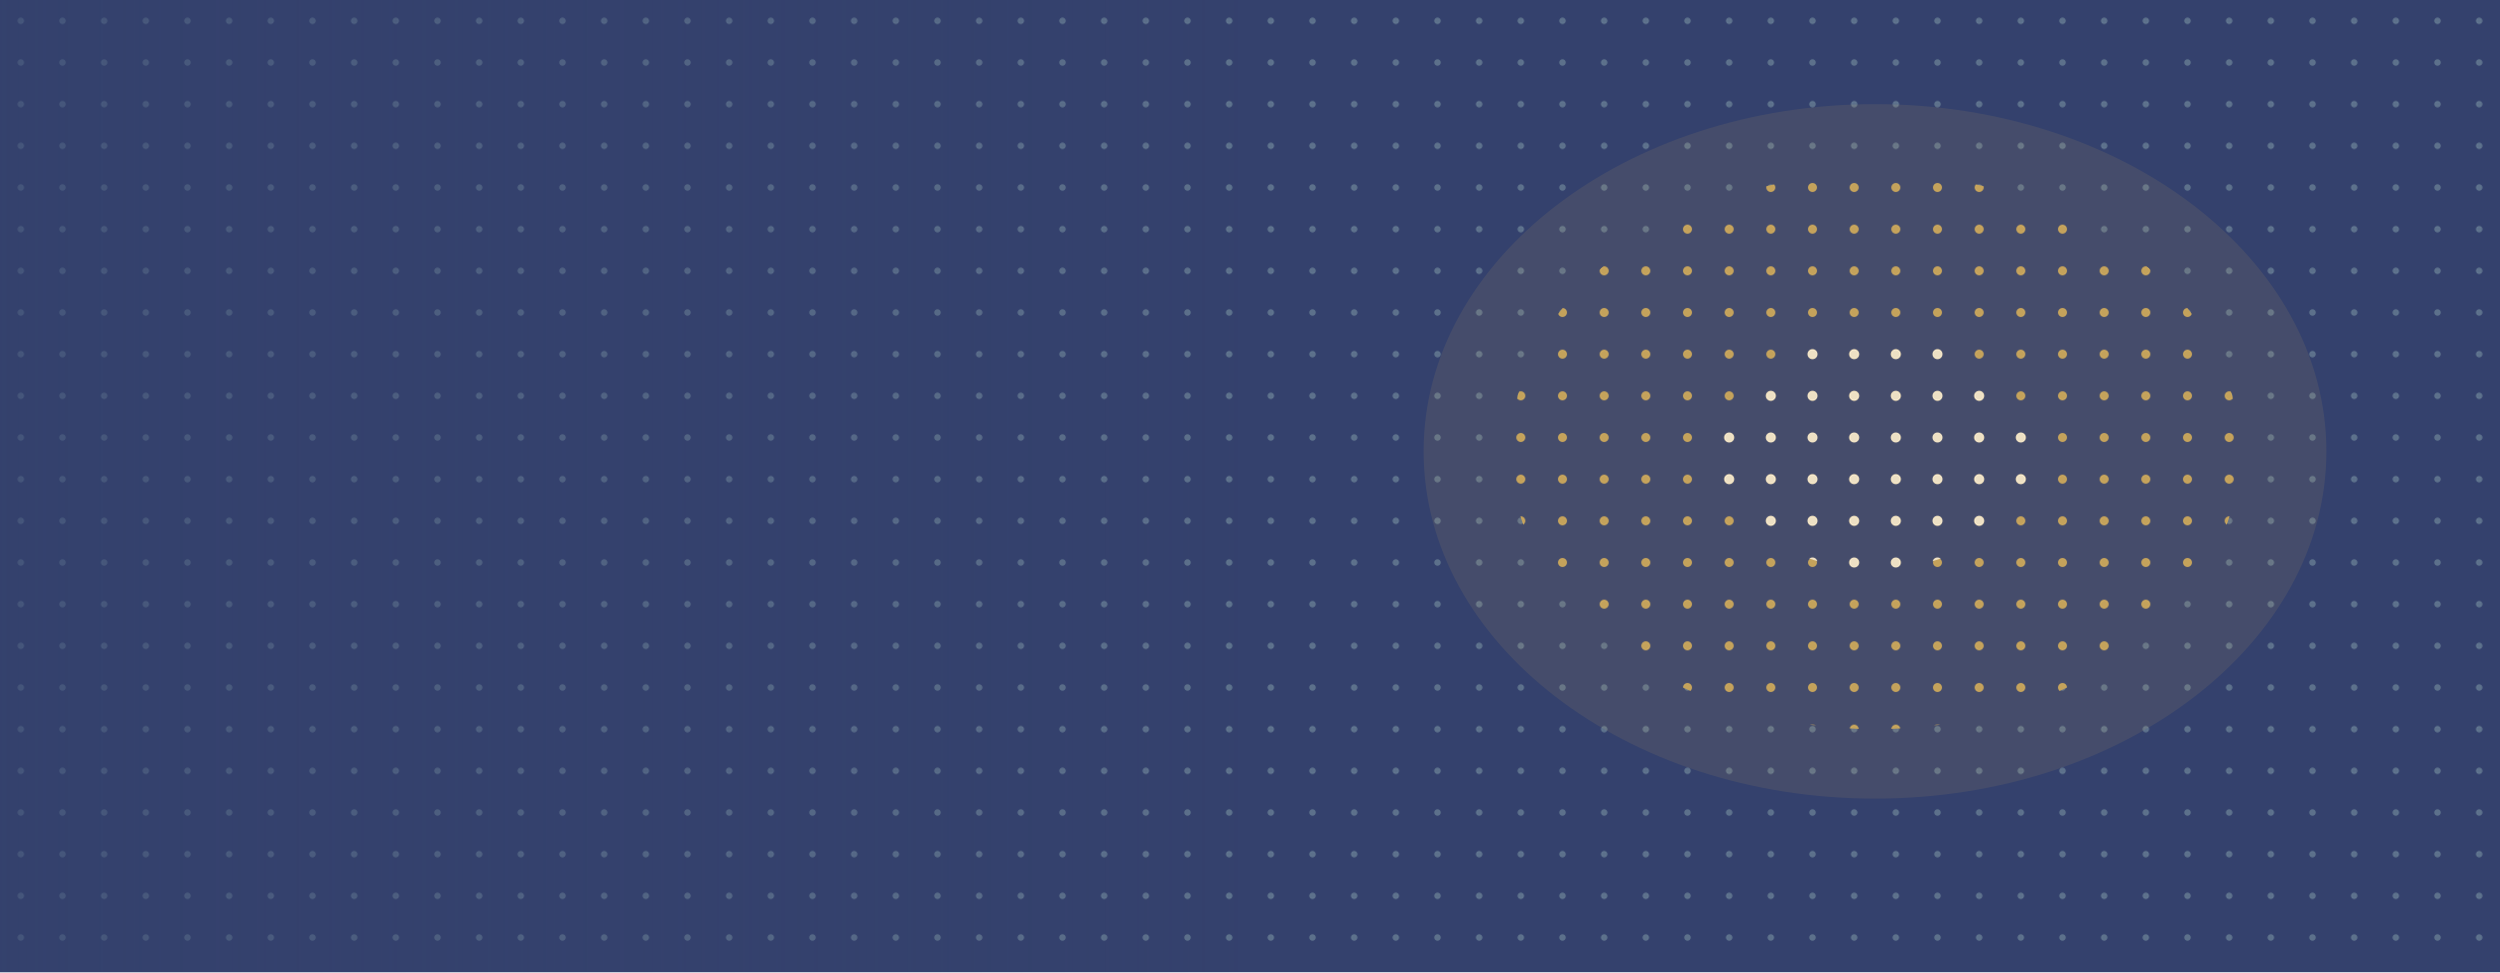
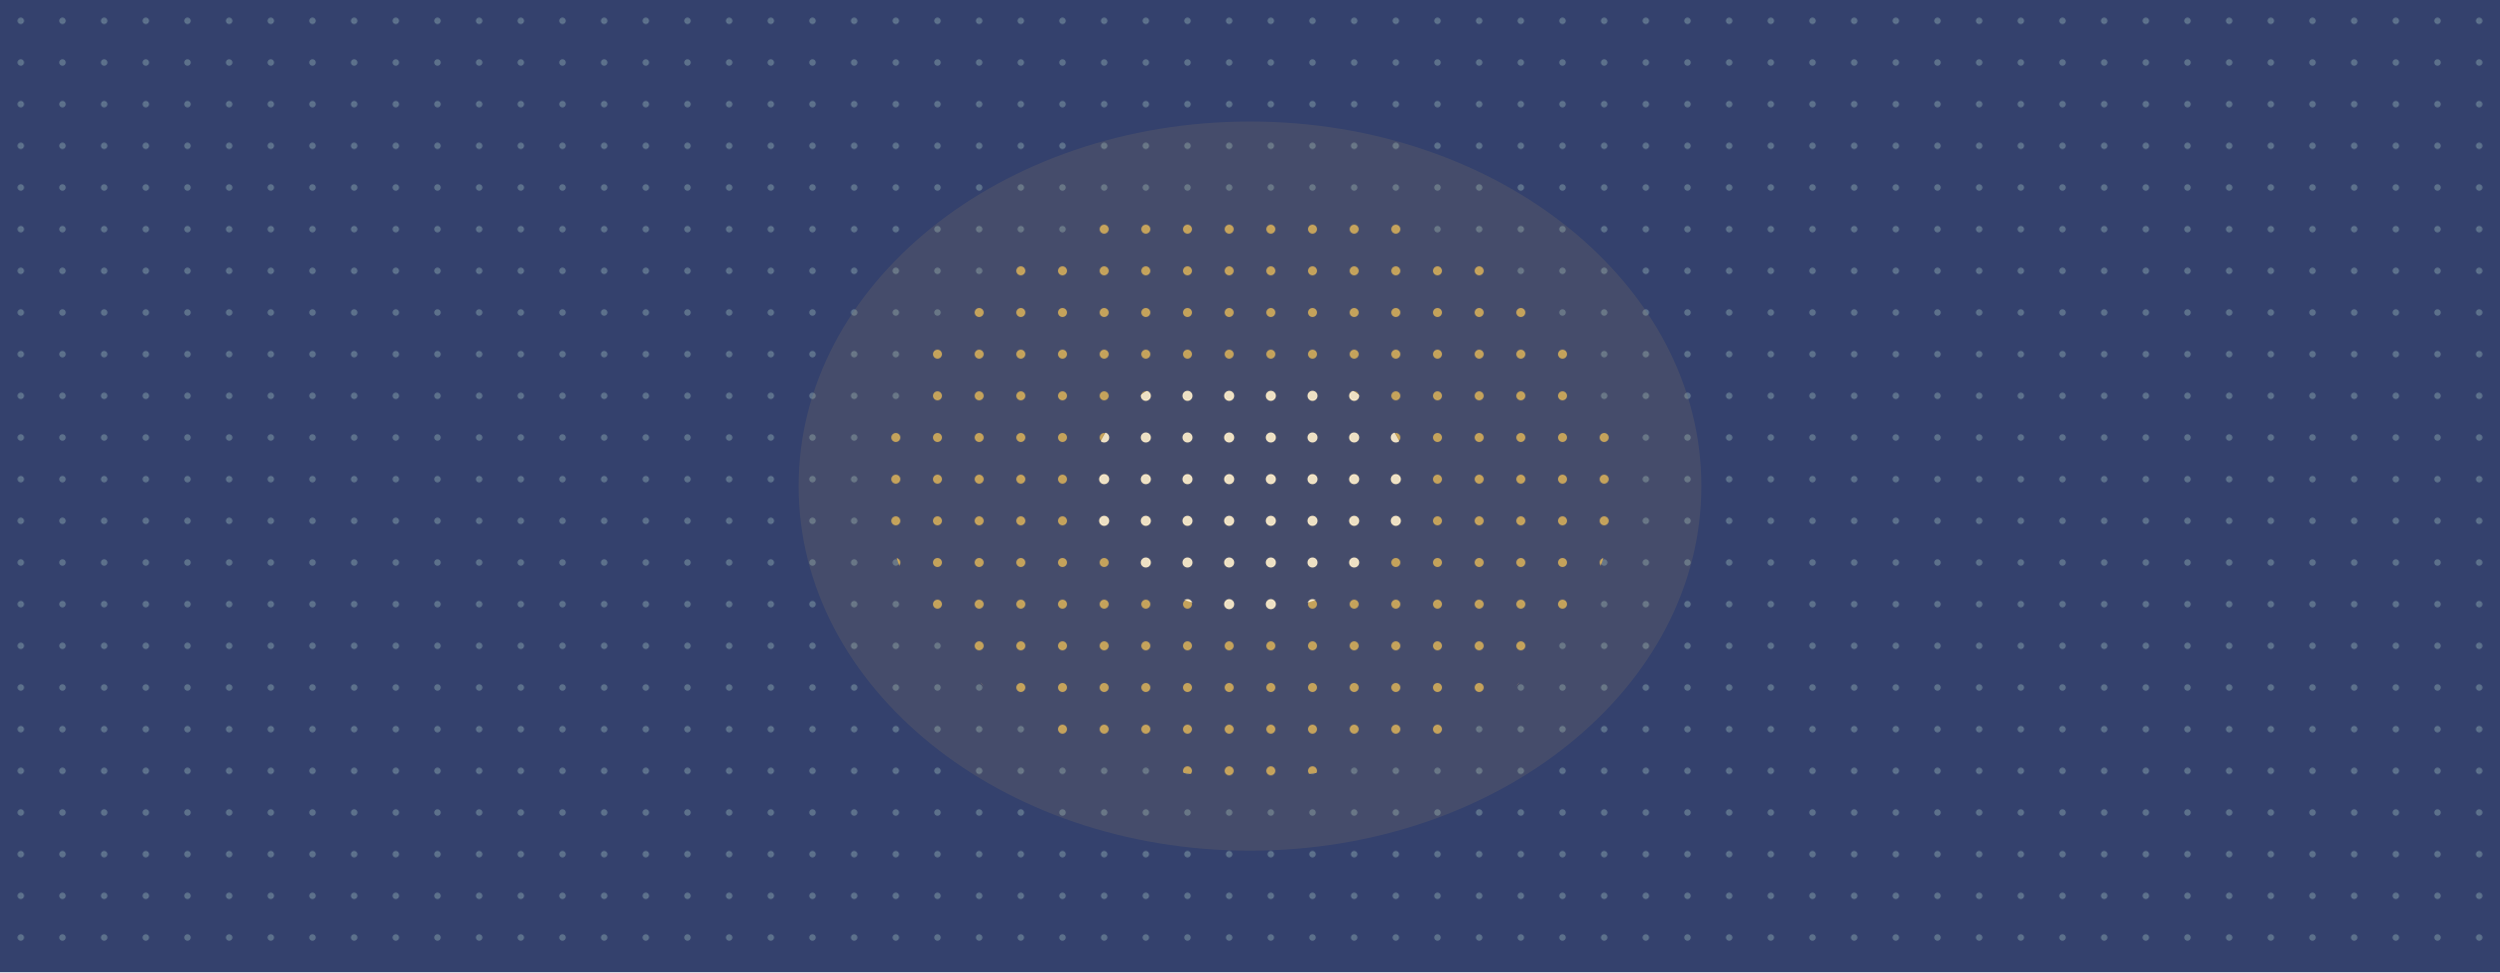
<svg xmlns="http://www.w3.org/2000/svg" width="1440" height="560" viewBox="0 0 1440 560" preserveAspectRatio="xMidYMid slice" role="img">
  <style>
.bloom{animation:drift 22s ease-in-out infinite;}
@keyframes drift{0%{transform:translate(0px,0px);}25%{transform:translate(-42px,36px);}50%{transform:translate(27px,63px);}75%{transform:translate(-12px,-27px);}100%{transform:translate(0px,0px);}}
.core{animation:pulse 6.5s ease-in-out infinite;}
@keyframes pulse{0%,100%{opacity:1;}50%{opacity:0.72;}}
@media (prefers-reduced-motion: reduce){.bloom,.core{animation:none;}}
</style>
  <defs>
    <pattern id="hCool" patternUnits="userSpaceOnUse" width="24" height="24">
      <circle cx="12" cy="12" r="1.9" fill="#637890" />
    </pattern>
    <pattern id="hGold" patternUnits="userSpaceOnUse" width="24" height="24">
      <circle cx="12" cy="12" r="2.6" fill="#C4A25B" />
    </pattern>
    <pattern id="hBright" patternUnits="userSpaceOnUse" width="24" height="24">
      <circle cx="12" cy="12" r="2.9" fill="#EDE0C4" />
    </pattern>
    <linearGradient id="hScrim" x1="0" y1="0" x2="1" y2="0">
      <stop offset="0" stop-color="#34416D" stop-opacity="0.6" />
      <stop offset="0.5" stop-color="#34416D" stop-opacity="0" />
    </linearGradient>
  </defs>
  <rect x="0" y="0" width="1440" height="560" fill="#34416D" />
  <rect x="0" y="0" width="1440" height="560" fill="url(#hCool)" opacity="0.85" />
-   <rect x="0" y="0" width="1440" height="560" fill="url(#hScrim)" />
  <g class="bloom">
-     <ellipse cx="1080" cy="260" rx="260" ry="200" fill="#C4A25B" opacity="0.12" />
-     <ellipse cx="1080" cy="260" rx="210" ry="160" fill="url(#hGold)" />
-     <ellipse class="core" cx="1080" cy="260" rx="90" ry="68" fill="url(#hBright)" />
+     <ellipse cx="720" cy="280" rx="260" ry="210" fill="#C4A25B" opacity="0.12" />
+     <ellipse cx="720" cy="280" rx="210" ry="168" fill="url(#hGold)" />
+     <ellipse class="core" cx="720" cy="280" rx="92" ry="72" fill="url(#hBright)" />
  </g>
</svg>
